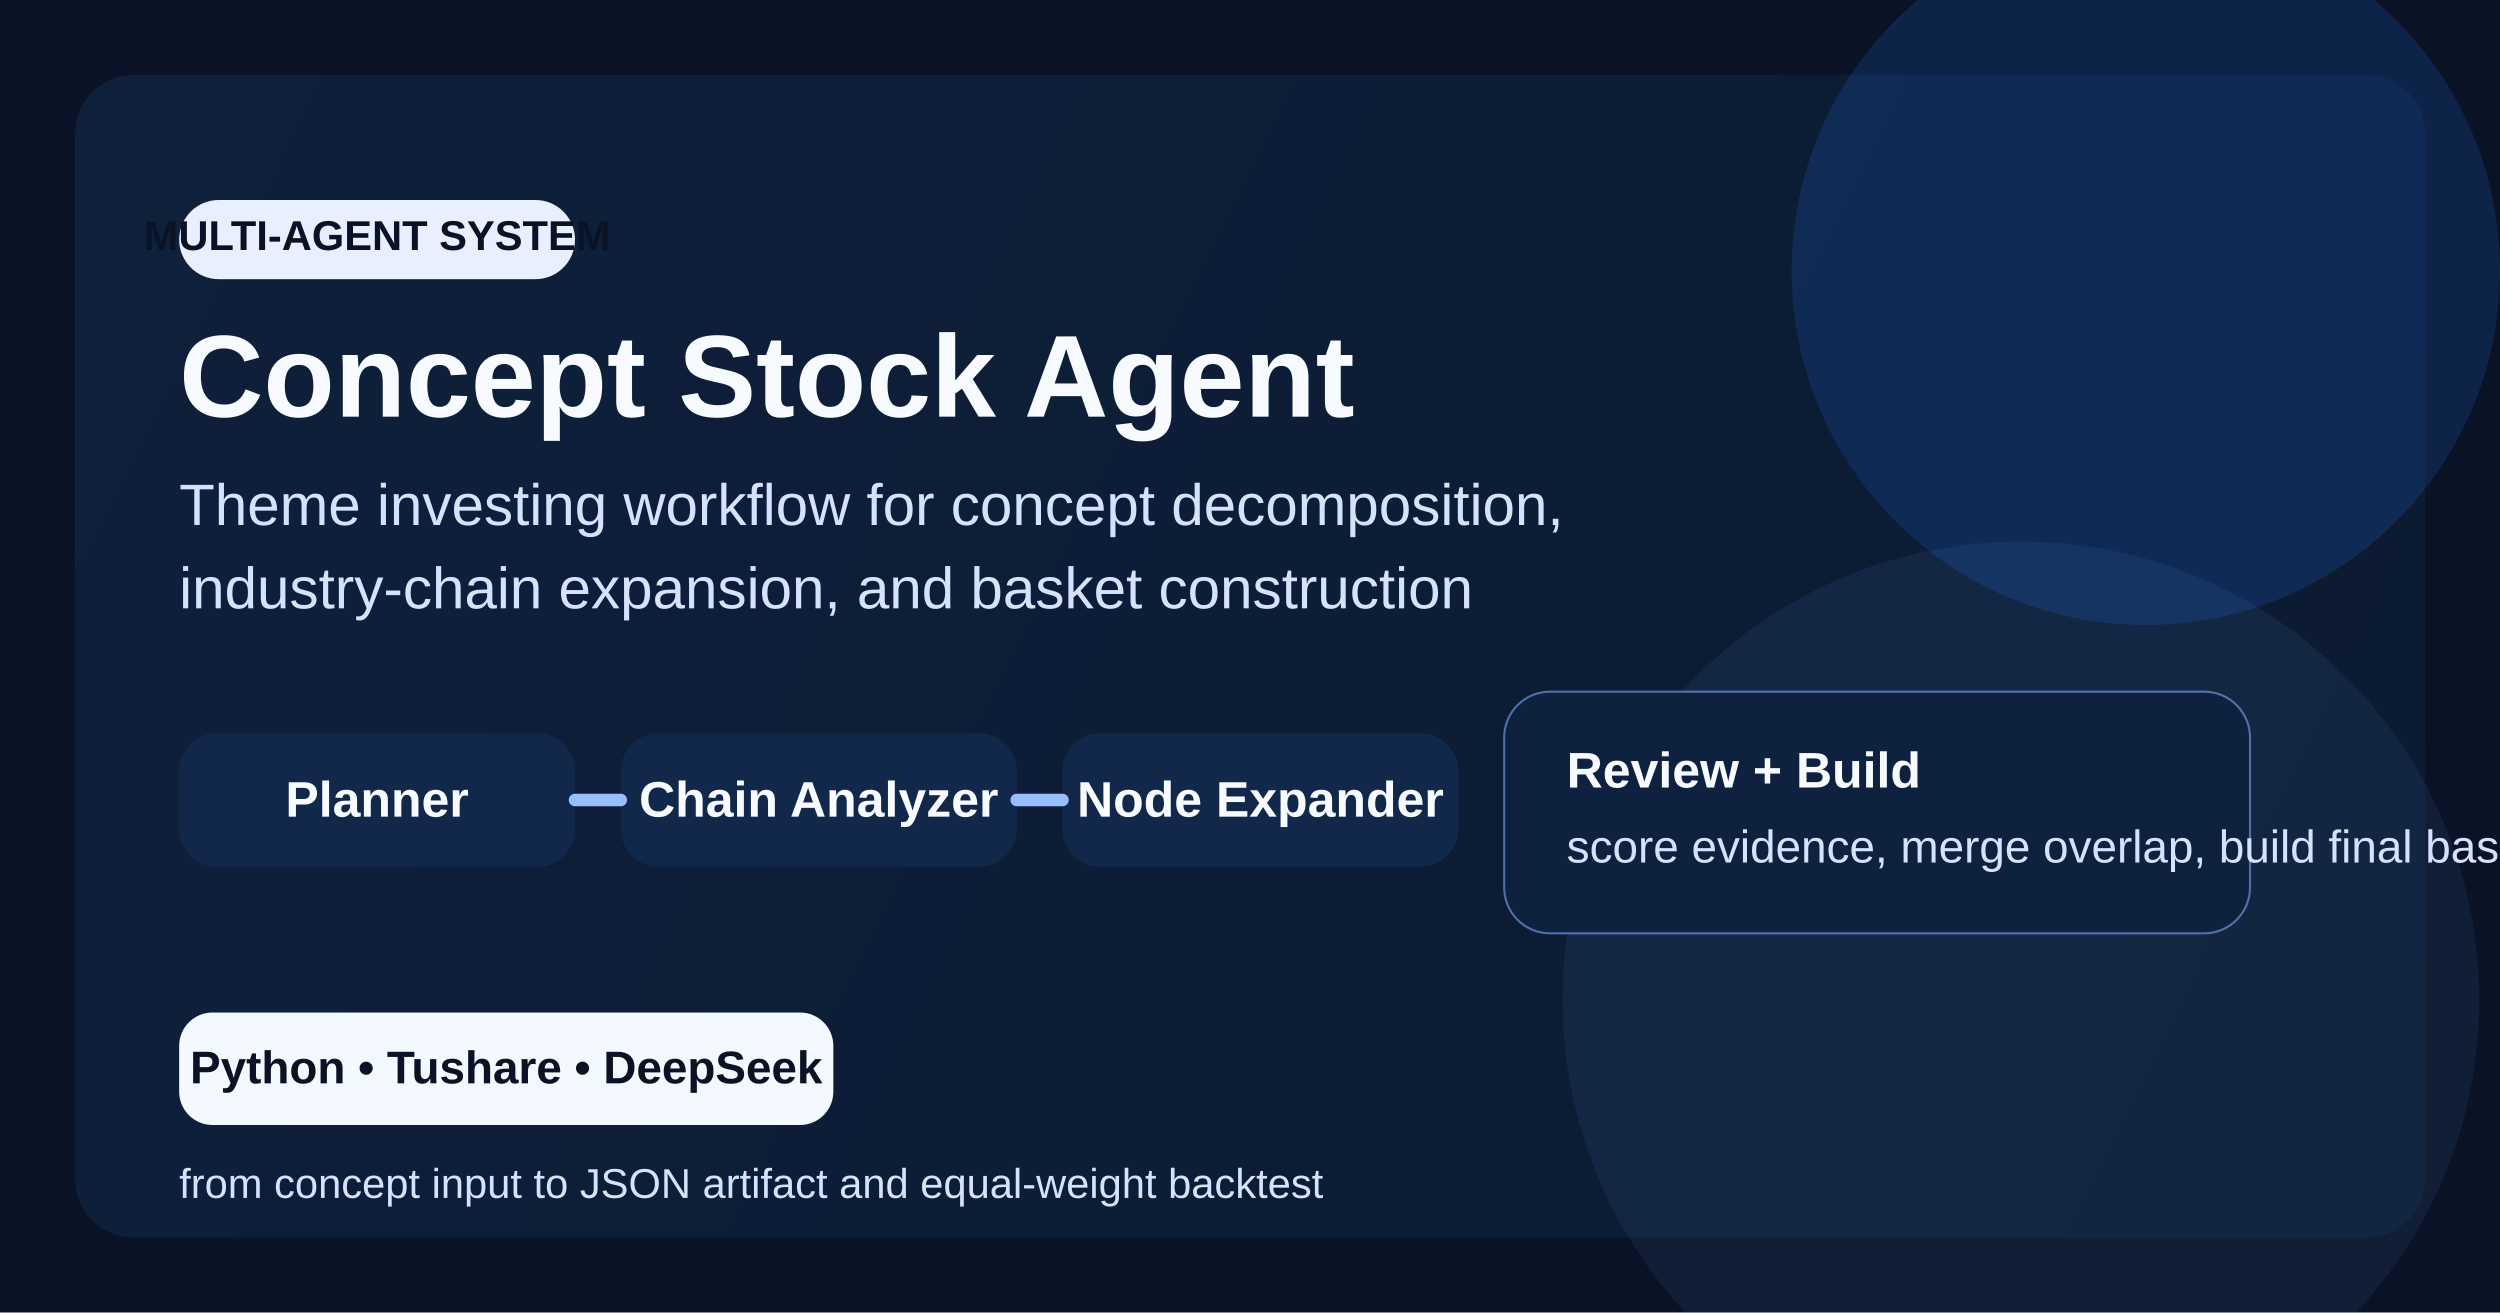
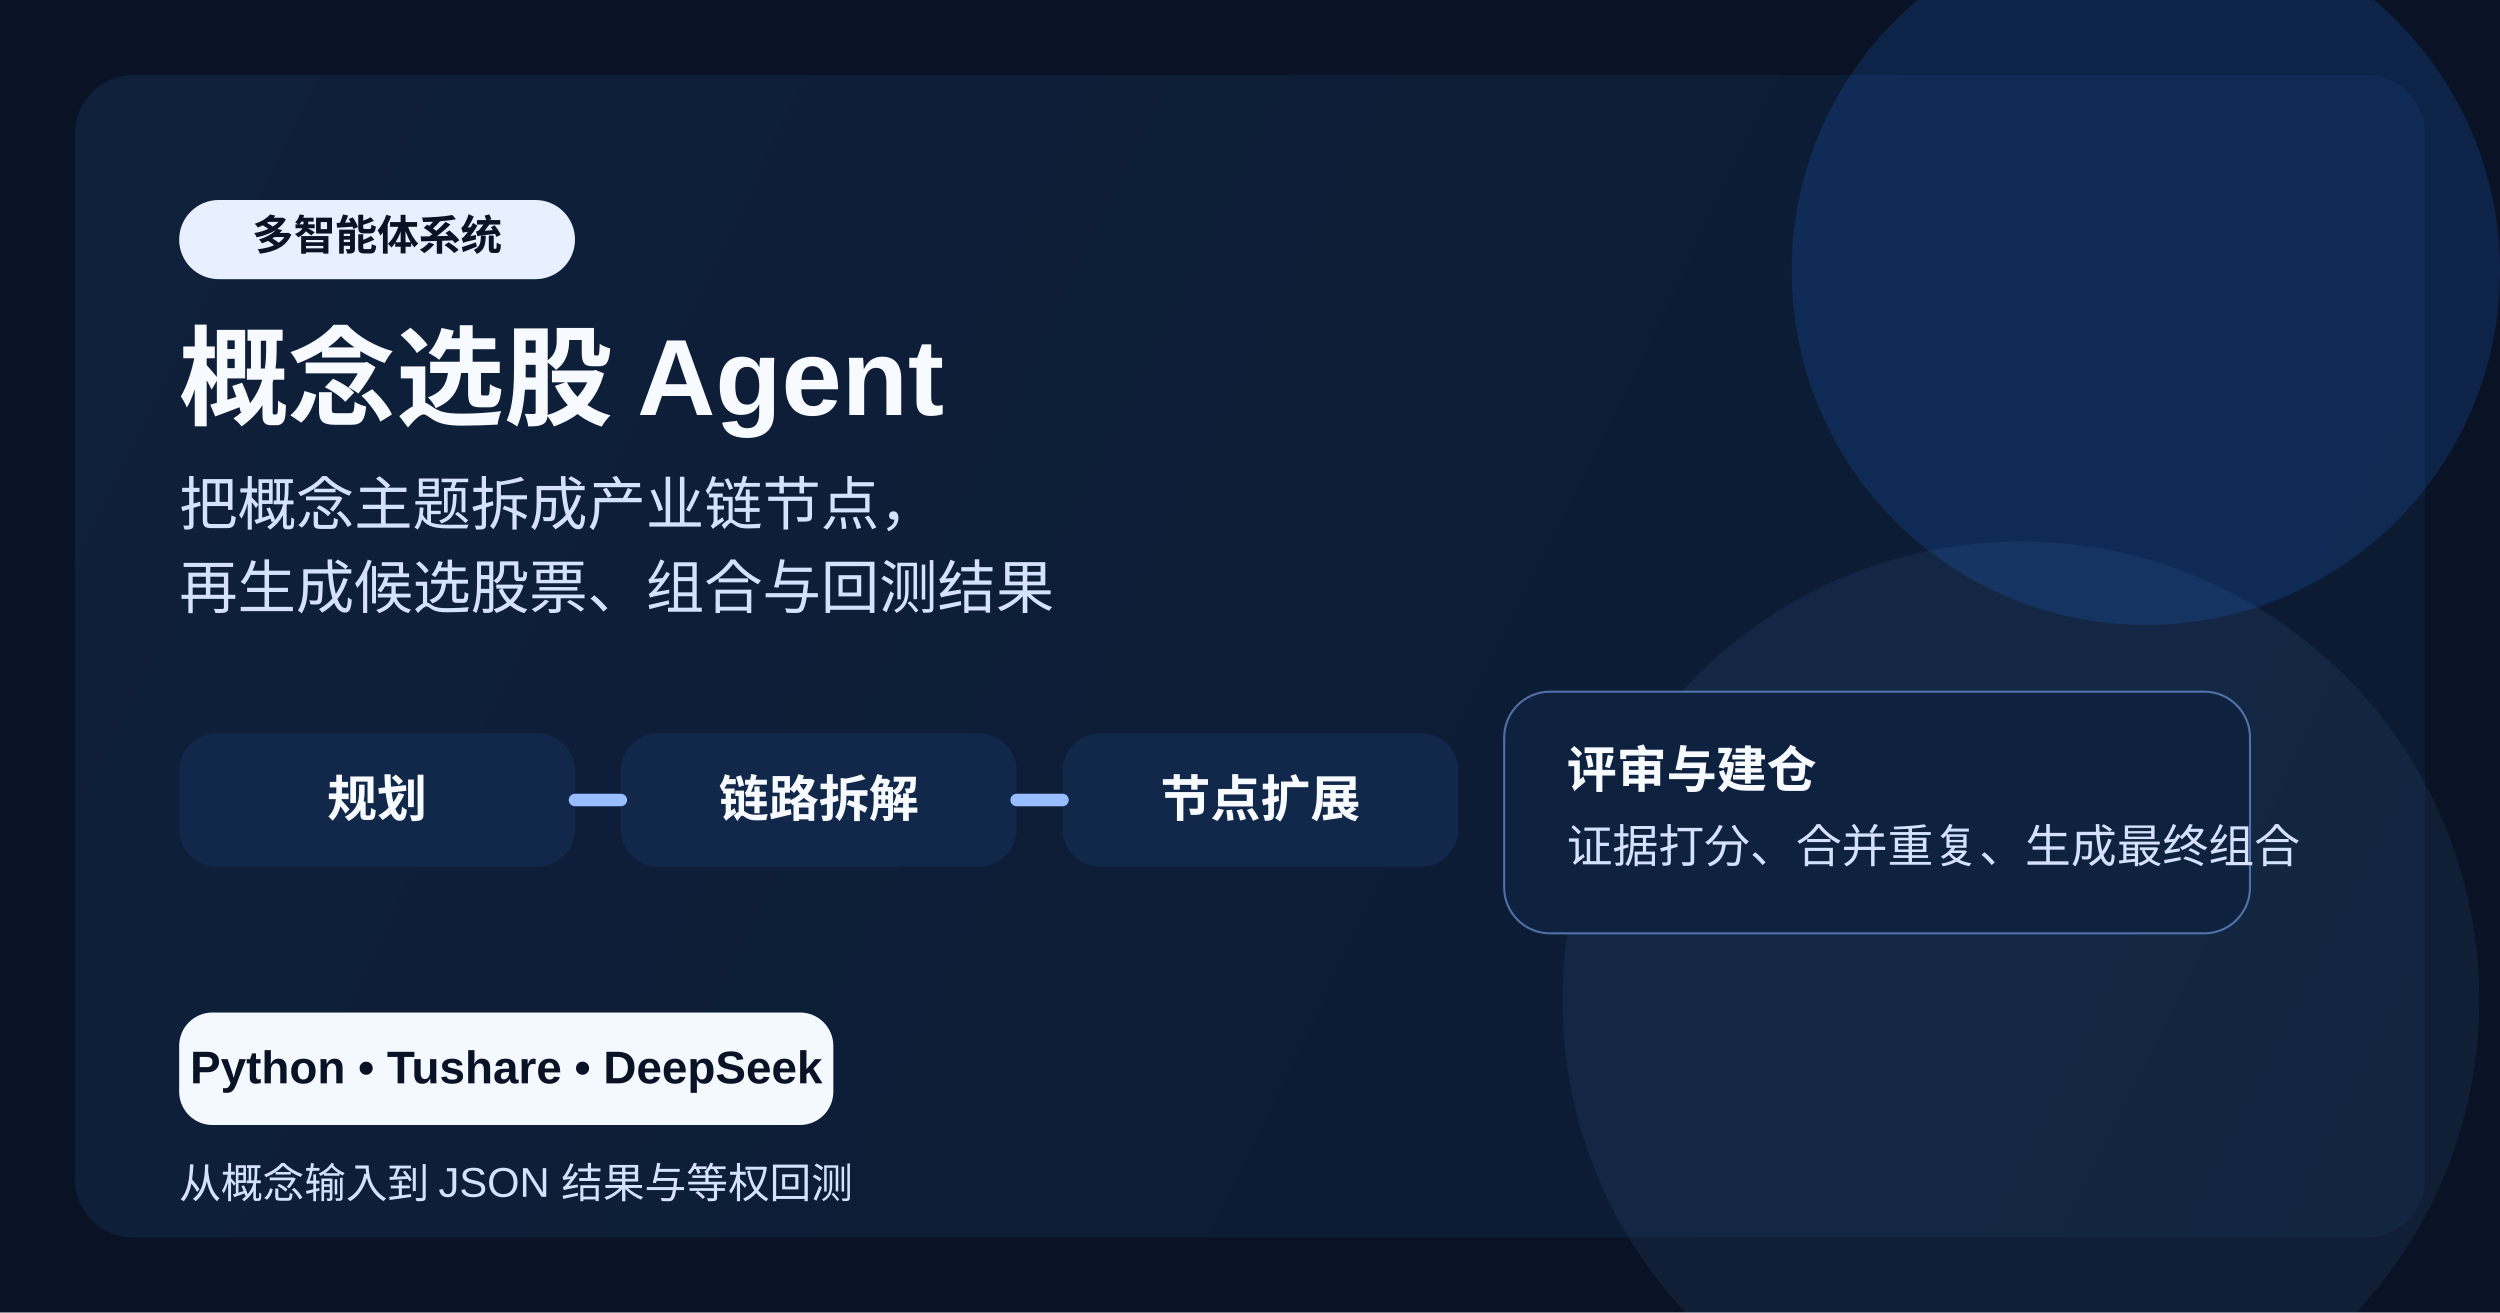
<svg xmlns="http://www.w3.org/2000/svg" width="1200" height="630" viewBox="0 0 1200 630" fill="none">
  <rect width="1200" height="630" fill="#0A1325" />
  <rect x="36" y="36" width="1128" height="558" rx="28" fill="url(#bg)" />
  <circle cx="1030" cy="130" r="170" fill="#1F6FEB" fill-opacity="0.18" />
  <circle cx="970" cy="480" r="220" fill="#6AA6FF" fill-opacity="0.08" />
  <rect x="86" y="96" width="190" height="38" rx="19" fill="#E8F0FF" />
-   <text x="181" y="120" text-anchor="middle" fill="#0A1325" font-size="20" font-family="Arial, Helvetica, sans-serif" font-weight="700">MULTI-AGENT SYSTEM</text>
-   <text x="86" y="200" fill="#F7FAFF" font-size="56" font-family="Arial, Helvetica, sans-serif" font-weight="700">Concept Stock Agent</text>
-   <text x="86" y="252" fill="#D5E2FF" font-size="28" font-family="Arial, Helvetica, sans-serif">Theme investing workflow for concept decomposition,</text>
-   <text x="86" y="292" fill="#D5E2FF" font-size="28" font-family="Arial, Helvetica, sans-serif">industry-chain expansion, and basket construction</text>
+   <text x="181" y="120" text-anchor="middle" fill="#0A1325" font-size="20" font-family="'PingFang SC','Microsoft YaHei',Arial,Helvetica,sans-serif" font-weight="700">多智能体系统</text>
+   <text x="86" y="200" fill="#F7FAFF" font-size="52" font-family="'PingFang SC','Microsoft YaHei',Arial,Helvetica,sans-serif" font-weight="700">概念选股 Agent</text>
+   <text x="86" y="252" fill="#D5E2FF" font-size="28" font-family="'PingFang SC','Microsoft YaHei',Arial,Helvetica,sans-serif">把概念主题拆成产业链节点，</text>
+   <text x="86" y="292" fill="#D5E2FF" font-size="28" font-family="'PingFang SC','Microsoft YaHei',Arial,Helvetica,sans-serif">再生成候选股票、组合与回测结果</text>
  <rect x="86" y="352" width="190" height="64" rx="18" fill="#11284A" />
  <rect x="298" y="352" width="190" height="64" rx="18" fill="#11284A" />
  <rect x="510" y="352" width="190" height="64" rx="18" fill="#11284A" />
-   <text x="181" y="392" text-anchor="middle" fill="#F7FAFF" font-size="24" font-family="Arial, Helvetica, sans-serif" font-weight="700">Planner</text>
-   <text x="393" y="392" text-anchor="middle" fill="#F7FAFF" font-size="24" font-family="Arial, Helvetica, sans-serif" font-weight="700">Chain Analyzer</text>
-   <text x="605" y="392" text-anchor="middle" fill="#F7FAFF" font-size="24" font-family="Arial, Helvetica, sans-serif" font-weight="700">Node Expander</text>
+   <text x="181" y="392" text-anchor="middle" fill="#F7FAFF" font-size="24" font-family="'PingFang SC','Microsoft YaHei',Arial,Helvetica,sans-serif" font-weight="700">规划</text>
+   <text x="393" y="392" text-anchor="middle" fill="#F7FAFF" font-size="24" font-family="'PingFang SC','Microsoft YaHei',Arial,Helvetica,sans-serif" font-weight="700">链路拆解</text>
+   <text x="605" y="392" text-anchor="middle" fill="#F7FAFF" font-size="24" font-family="'PingFang SC','Microsoft YaHei',Arial,Helvetica,sans-serif" font-weight="700">节点扩展</text>
  <path d="M276 384H298" stroke="#99BEFF" stroke-width="6" stroke-linecap="round" />
  <path d="M488 384H510" stroke="#99BEFF" stroke-width="6" stroke-linecap="round" />
  <rect x="722" y="332" width="358" height="116" rx="22" fill="#0E223F" stroke="#85B2FF" stroke-opacity="0.55" />
-   <text x="752" y="378" fill="#F7FAFF" font-size="24" font-family="Arial, Helvetica, sans-serif" font-weight="700">Review + Build</text>
-   <text x="752" y="414" fill="#D5E2FF" font-size="22" font-family="Arial, Helvetica, sans-serif">score evidence, merge overlap, build final basket</text>
+   <text x="752" y="378" fill="#F7FAFF" font-size="24" font-family="'PingFang SC','Microsoft YaHei',Arial,Helvetica,sans-serif" font-weight="700">评审与建仓</text>
+   <text x="752" y="414" fill="#D5E2FF" font-size="22" font-family="'PingFang SC','Microsoft YaHei',Arial,Helvetica,sans-serif">证据打分、合并重复、生成最终组合</text>
  <rect x="86" y="486" width="314" height="54" rx="16" fill="#F4F8FF" />
-   <text x="243" y="520" text-anchor="middle" fill="#0A1325" font-size="22" font-family="Arial, Helvetica, sans-serif" font-weight="700">Python  •  Tushare  •  DeepSeek</text>
-   <text x="86" y="575" fill="#D5E2FF" font-size="20" font-family="Arial, Helvetica, sans-serif">from concept input to JSON artifact and equal-weight backtest</text>
+   <text x="243" y="520" text-anchor="middle" fill="#0A1325" font-size="22" font-family="'PingFang SC','Microsoft YaHei',Arial,Helvetica,sans-serif" font-weight="700">Python  •  Tushare  •  DeepSeek</text>
+   <text x="86" y="575" fill="#D5E2FF" font-size="20" font-family="'PingFang SC','Microsoft YaHei',Arial,Helvetica,sans-serif">从概念输入到 JSON 结果与等权回测</text>
  <defs>
    <linearGradient id="bg" x1="36" y1="36" x2="1164" y2="594" gradientUnits="userSpaceOnUse">
      <stop stop-color="#0F203B" />
      <stop offset="1" stop-color="#0B1A31" />
    </linearGradient>
  </defs>
</svg>
